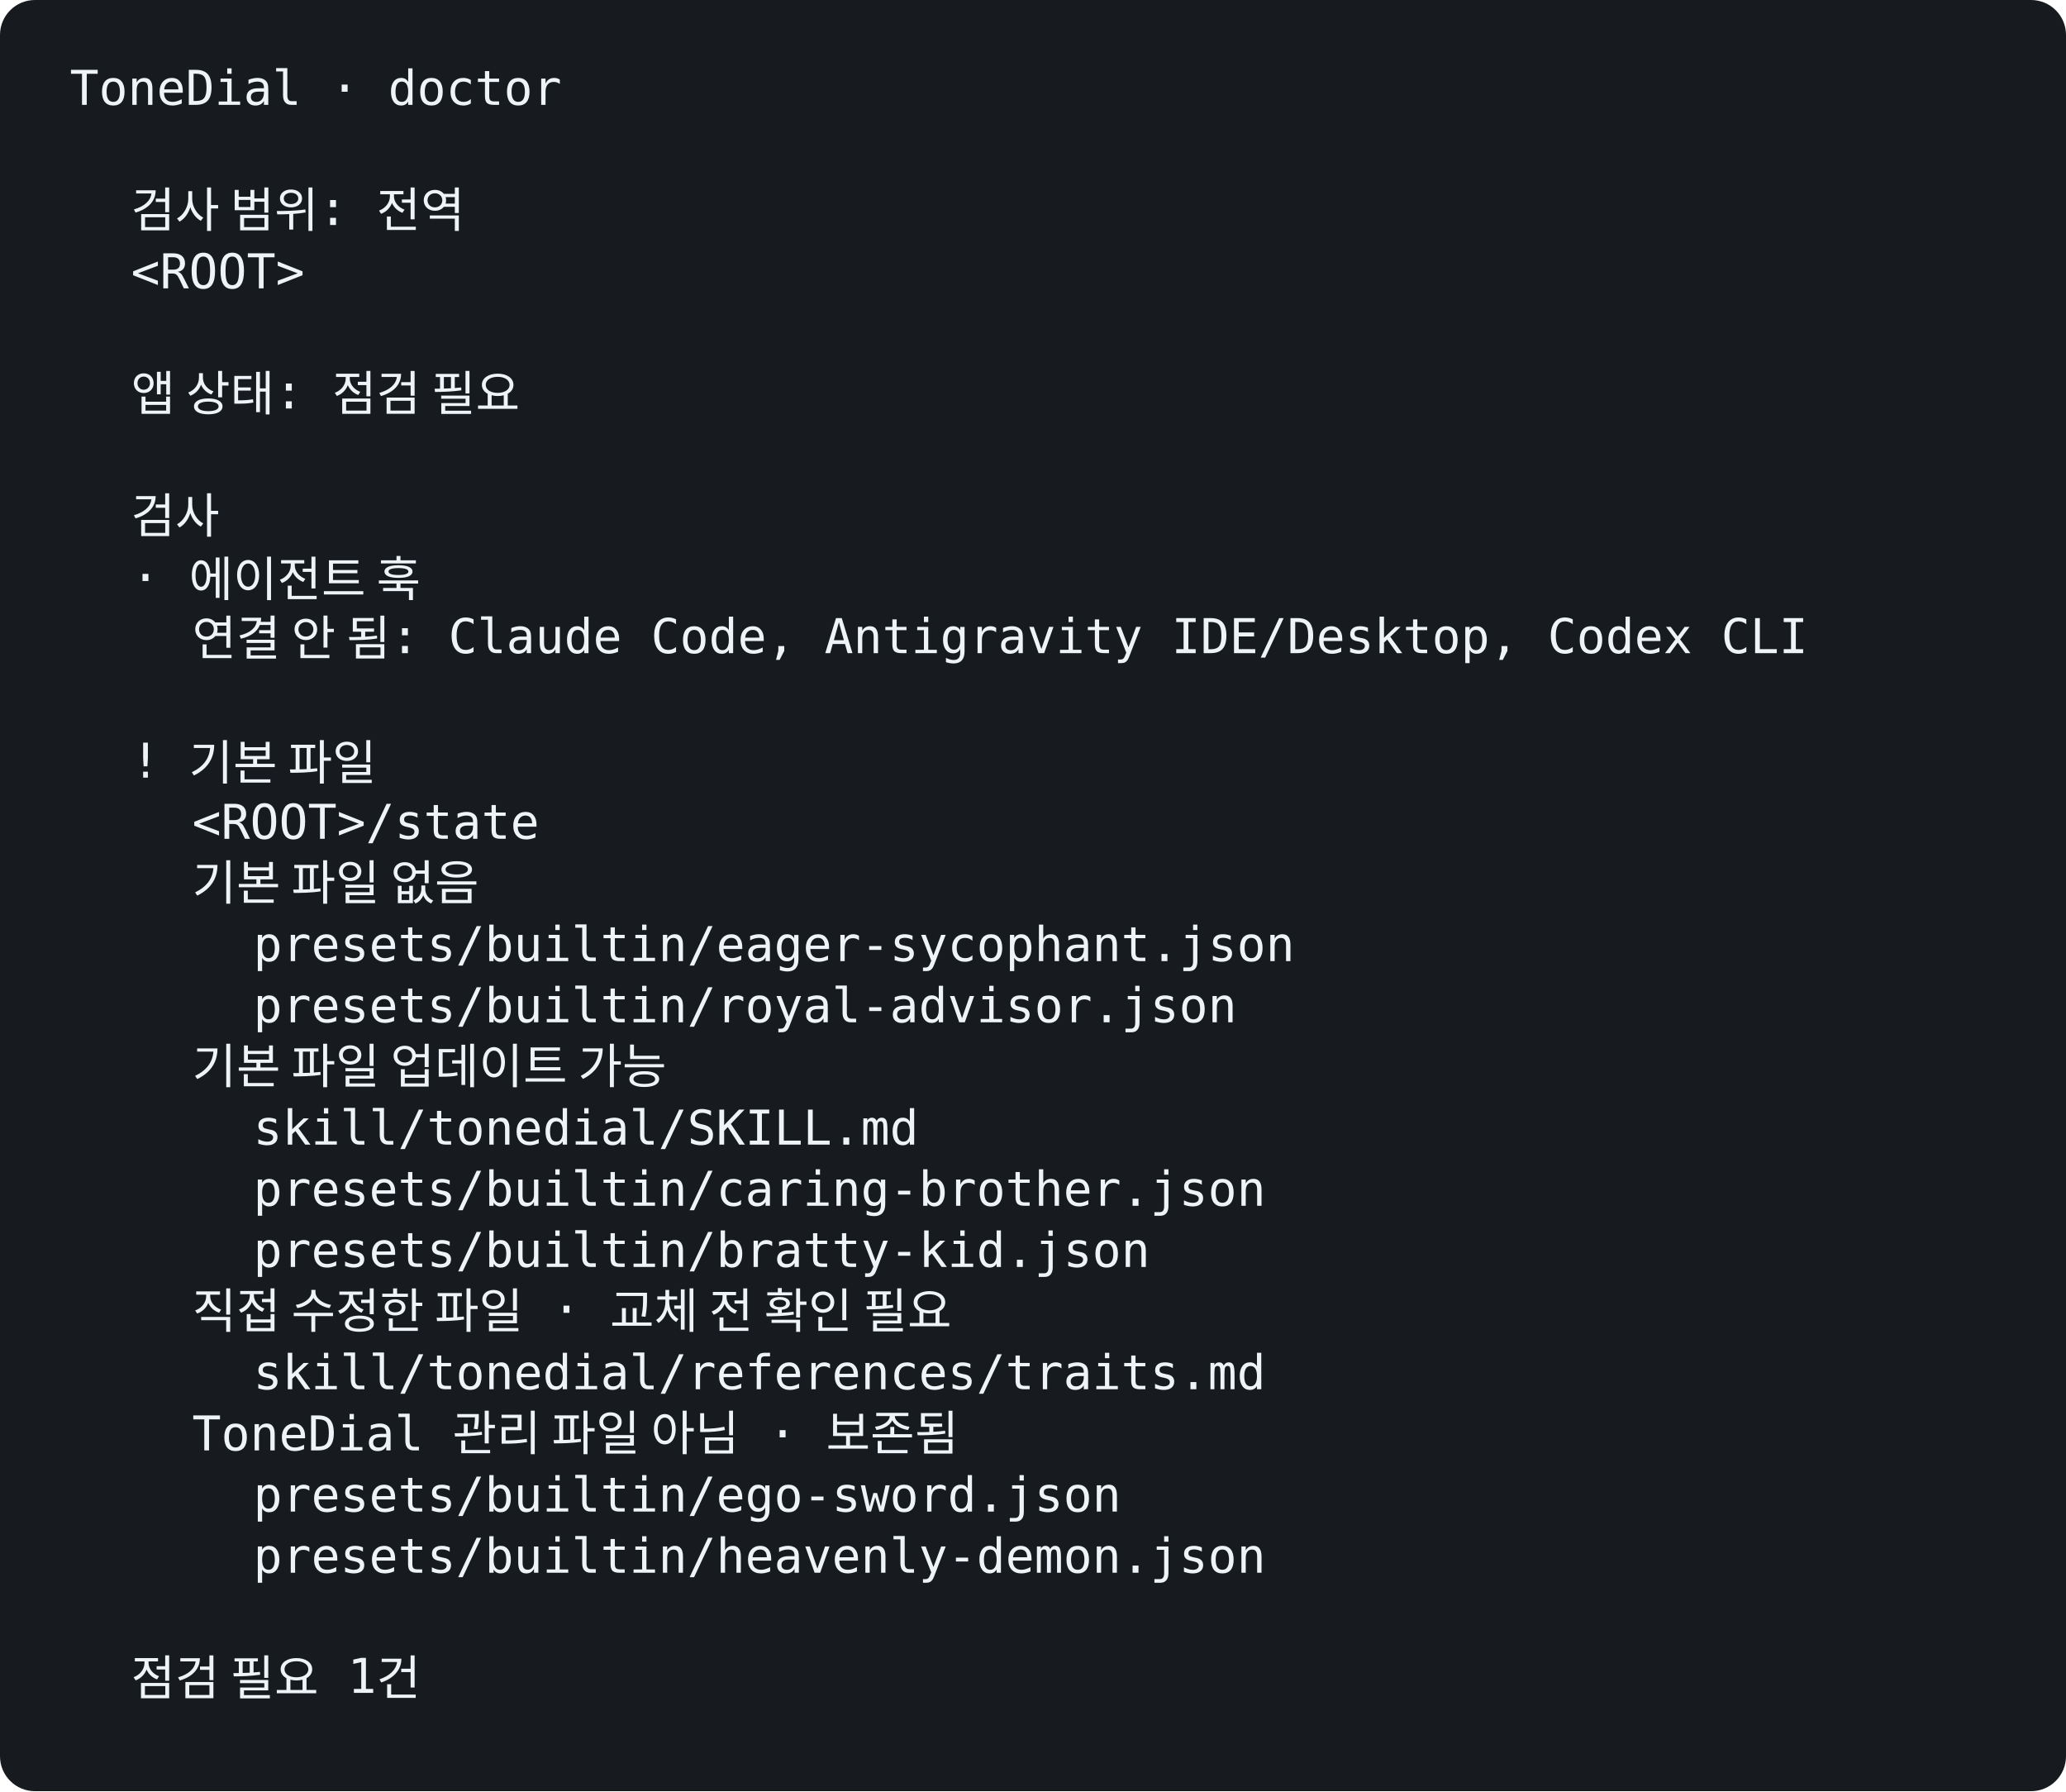
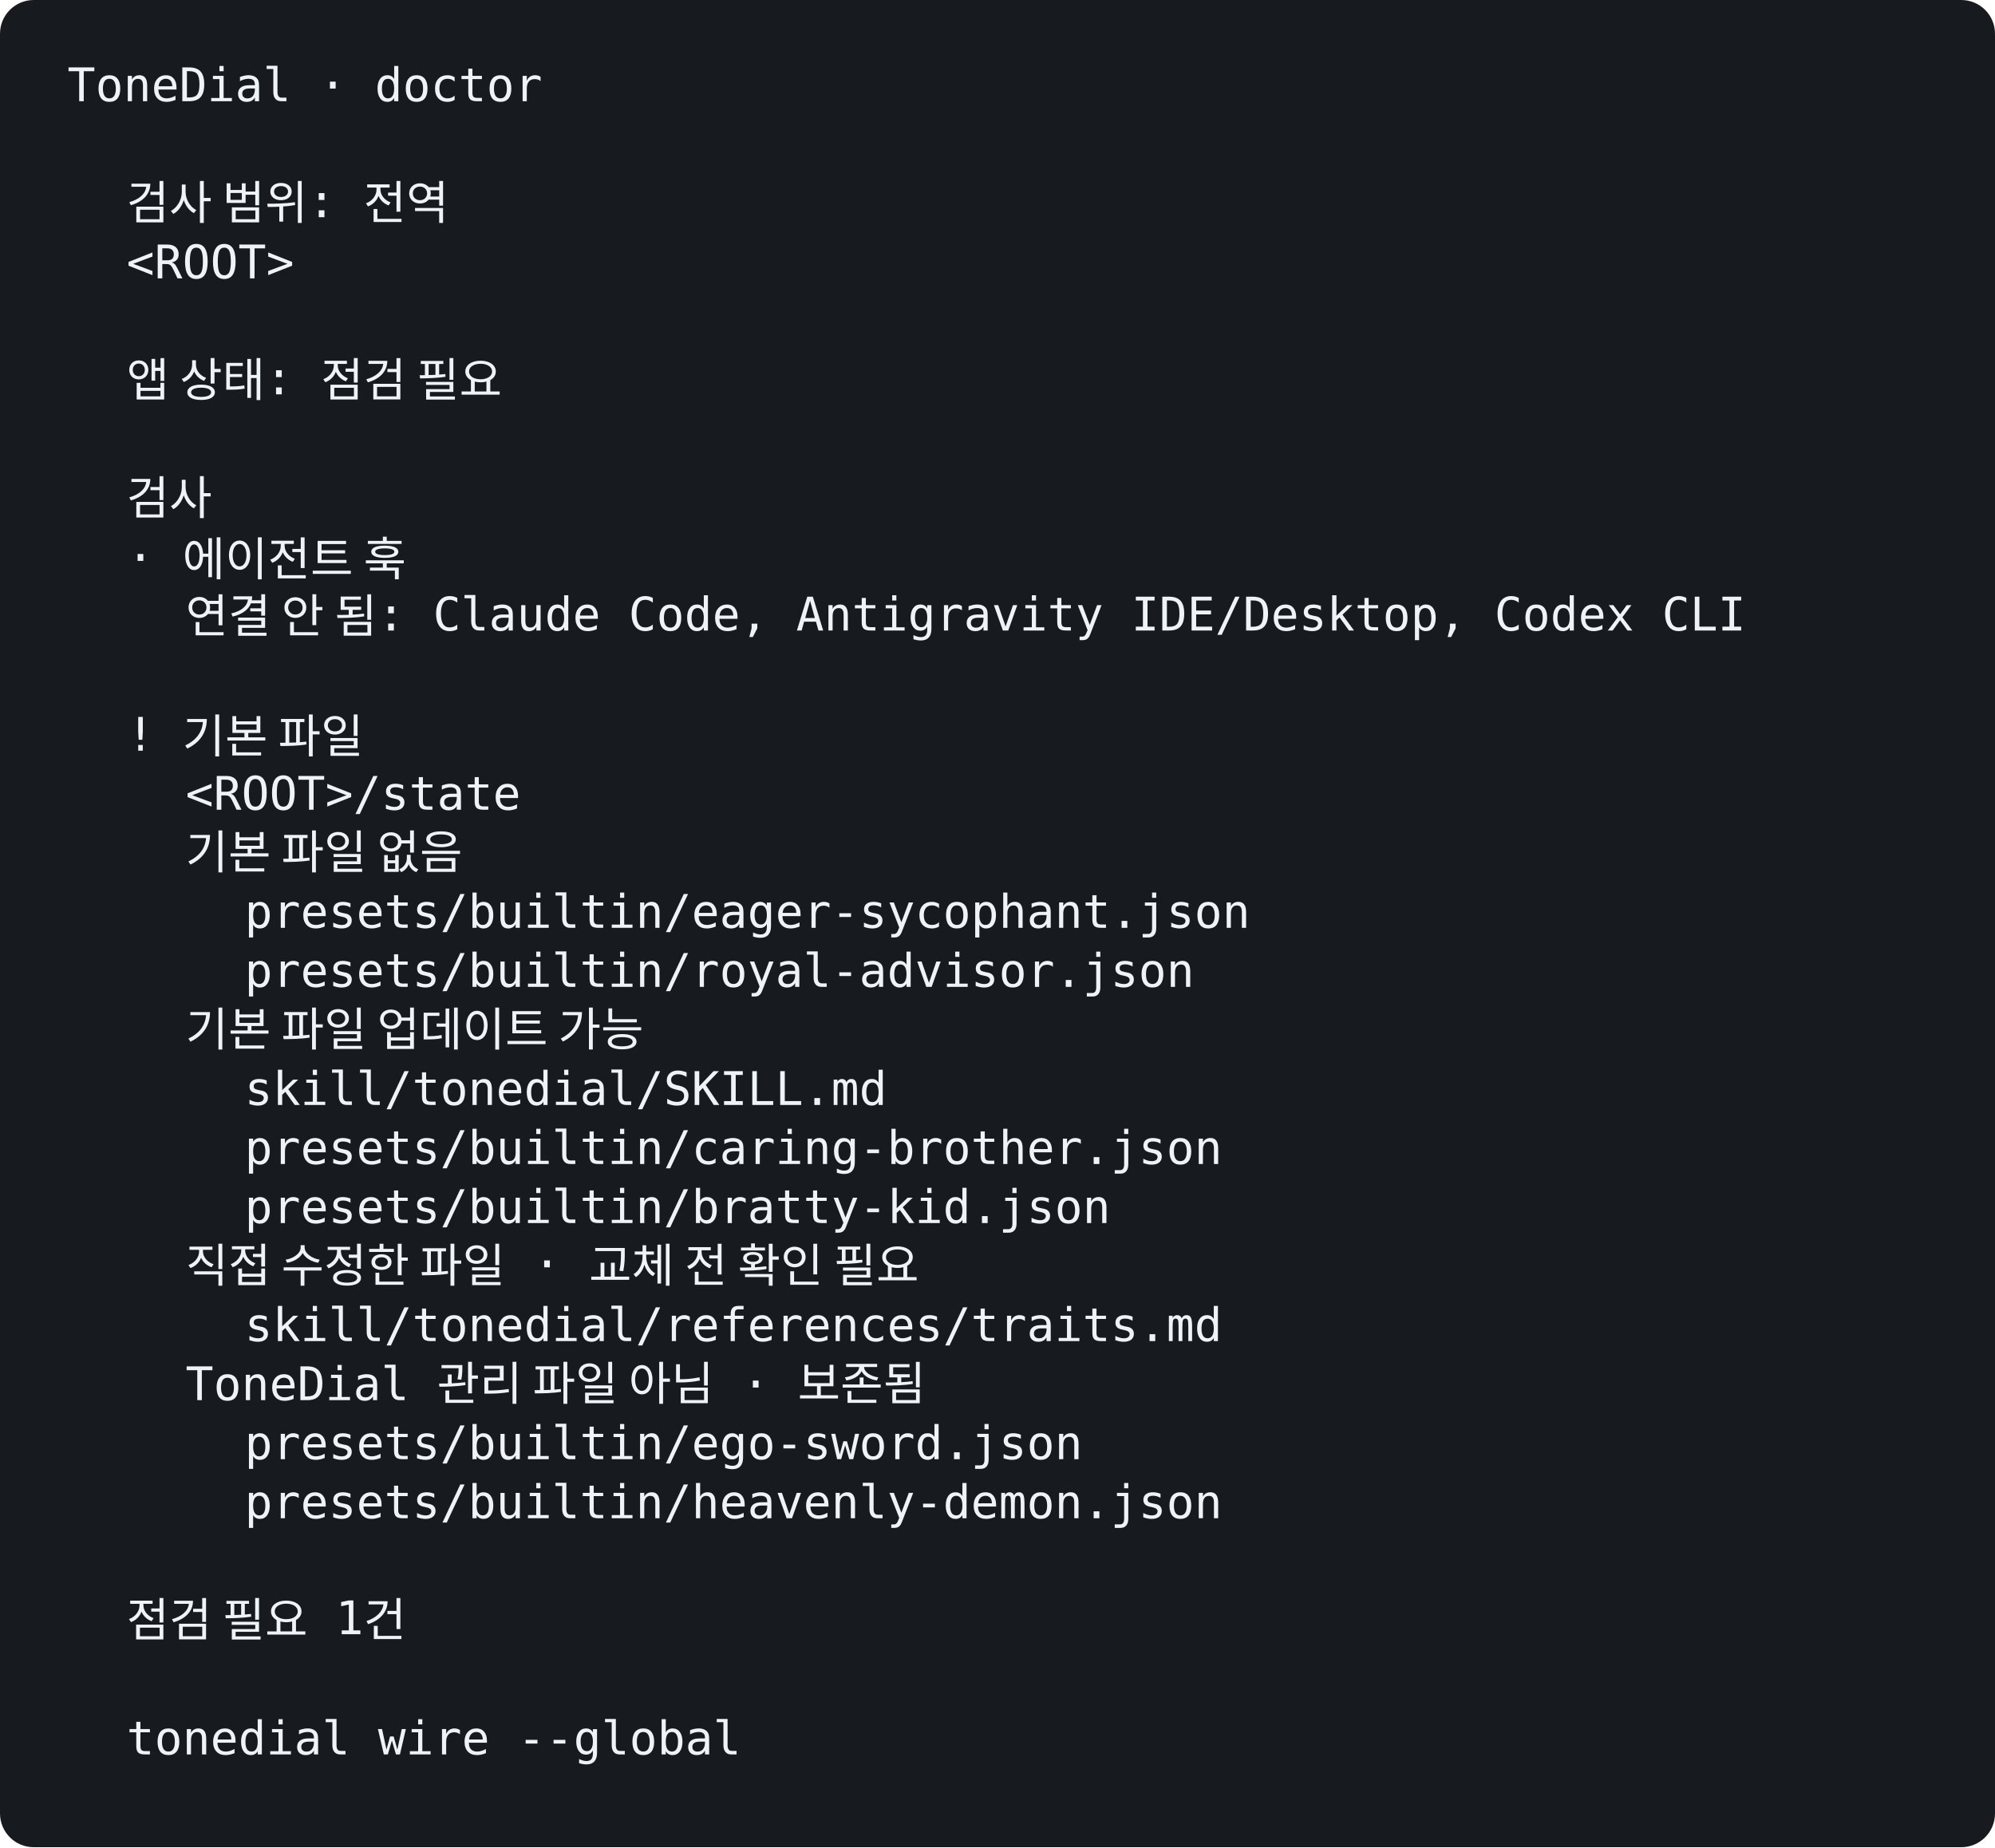
- <svg xmlns="http://www.w3.org/2000/svg" width="946" height="820" viewBox="0 0 946 820" role="img" aria-labelledby="title description">
+ <svg xmlns="http://www.w3.org/2000/svg" width="946" height="876" viewBox="0 0 946 876" role="img" aria-labelledby="title description">
  <rect width="100%" height="100%" rx="16" fill="#171b20" />
  <g font-family="ui-monospace, SFMono-Regular, Menlo, Consolas, monospace, system-ui" font-size="22">
    <text x="32" y="48" fill="#edf3f6" font-weight="400" opacity="1">ToneDial · doctor</text>
    <text x="60" y="104" fill="#edf3f6" font-weight="400" opacity="1">검사 범위: 전역</text>
    <text x="60" y="132" fill="#edf3f6" font-weight="400" opacity="1">&lt;ROOT&gt;</text>
    <text x="60" y="188" fill="#edf3f6" font-weight="400" opacity="1">앱 상태: 점검 필요</text>
    <text x="60" y="244" fill="#edf3f6" font-weight="400" opacity="1">검사</text>
    <text x="60" y="272" fill="#edf3f6" font-weight="400" opacity="1">· 에이전트 훅</text>
    <text x="88" y="300" fill="#edf3f6" font-weight="400" opacity="1">연결 안 됨: Claude Code, Antigravity IDE/Desktop, Codex CLI</text>
    <text x="60" y="356" fill="#edf3f6" font-weight="400" opacity="1">! 기본 파일</text>
    <text x="88" y="384" fill="#edf3f6" font-weight="400" opacity="1">&lt;ROOT&gt;/state</text>
    <text x="88" y="412" fill="#edf3f6" font-weight="400" opacity="1">기본 파일 없음</text>
    <text x="116" y="440" fill="#edf3f6" font-weight="400" opacity="1">presets/builtin/eager-sycophant.json</text>
    <text x="116" y="468" fill="#edf3f6" font-weight="400" opacity="1">presets/builtin/royal-advisor.json</text>
    <text x="88" y="496" fill="#edf3f6" font-weight="400" opacity="1">기본 파일 업데이트 가능</text>
    <text x="116" y="524" fill="#edf3f6" font-weight="400" opacity="1">skill/tonedial/SKILL.md</text>
    <text x="116" y="552" fill="#edf3f6" font-weight="400" opacity="1">presets/builtin/caring-brother.json</text>
    <text x="116" y="580" fill="#edf3f6" font-weight="400" opacity="1">presets/builtin/bratty-kid.json</text>
    <text x="88" y="608" fill="#edf3f6" font-weight="400" opacity="1">직접 수정한 파일 · 교체 전 확인 필요</text>
    <text x="116" y="636" fill="#edf3f6" font-weight="400" opacity="1">skill/tonedial/references/traits.md</text>
    <text x="88" y="664" fill="#edf3f6" font-weight="400" opacity="1">ToneDial 관리 파일 아님 · 보존됨</text>
    <text x="116" y="692" fill="#edf3f6" font-weight="400" opacity="1">presets/builtin/ego-sword.json</text>
    <text x="116" y="720" fill="#edf3f6" font-weight="400" opacity="1">presets/builtin/heavenly-demon.json</text>
    <text x="60" y="776" fill="#edf3f6" font-weight="400" opacity="1">점검 필요 1건</text>
+     <text x="60" y="832" fill="#edf3f6" font-weight="400" opacity="1">tonedial wire --global</text>
  </g>
</svg>
